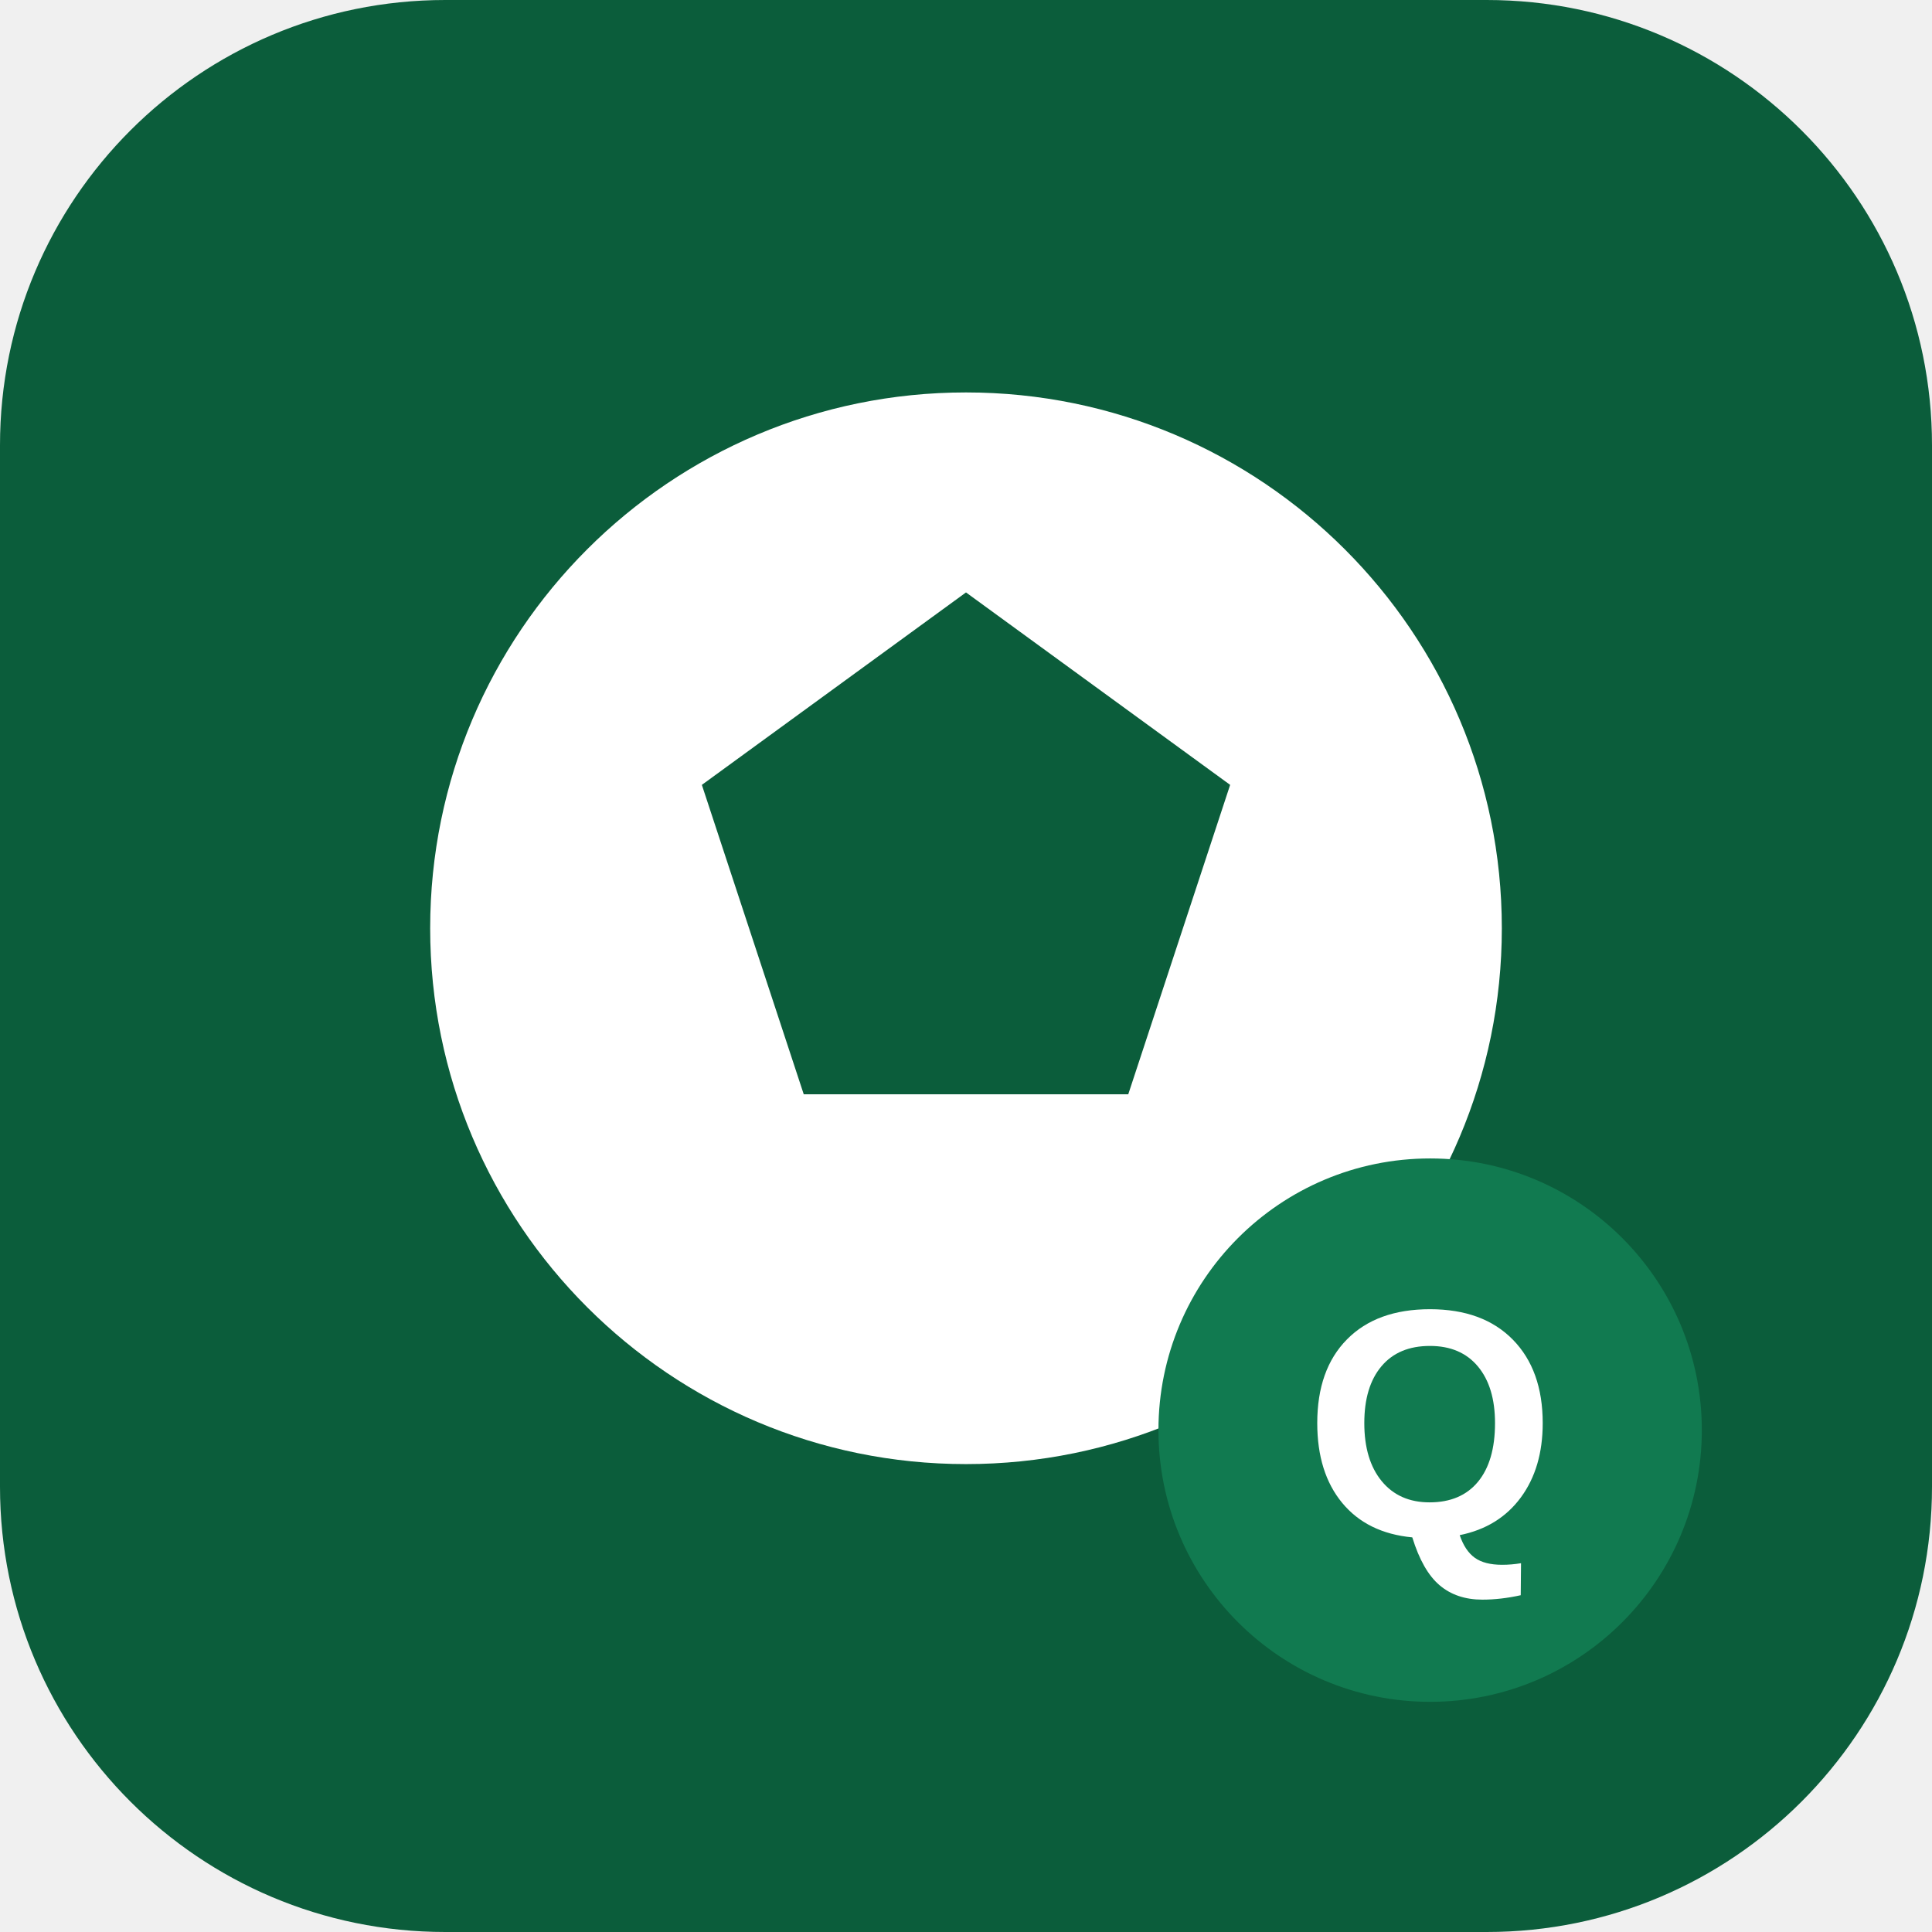
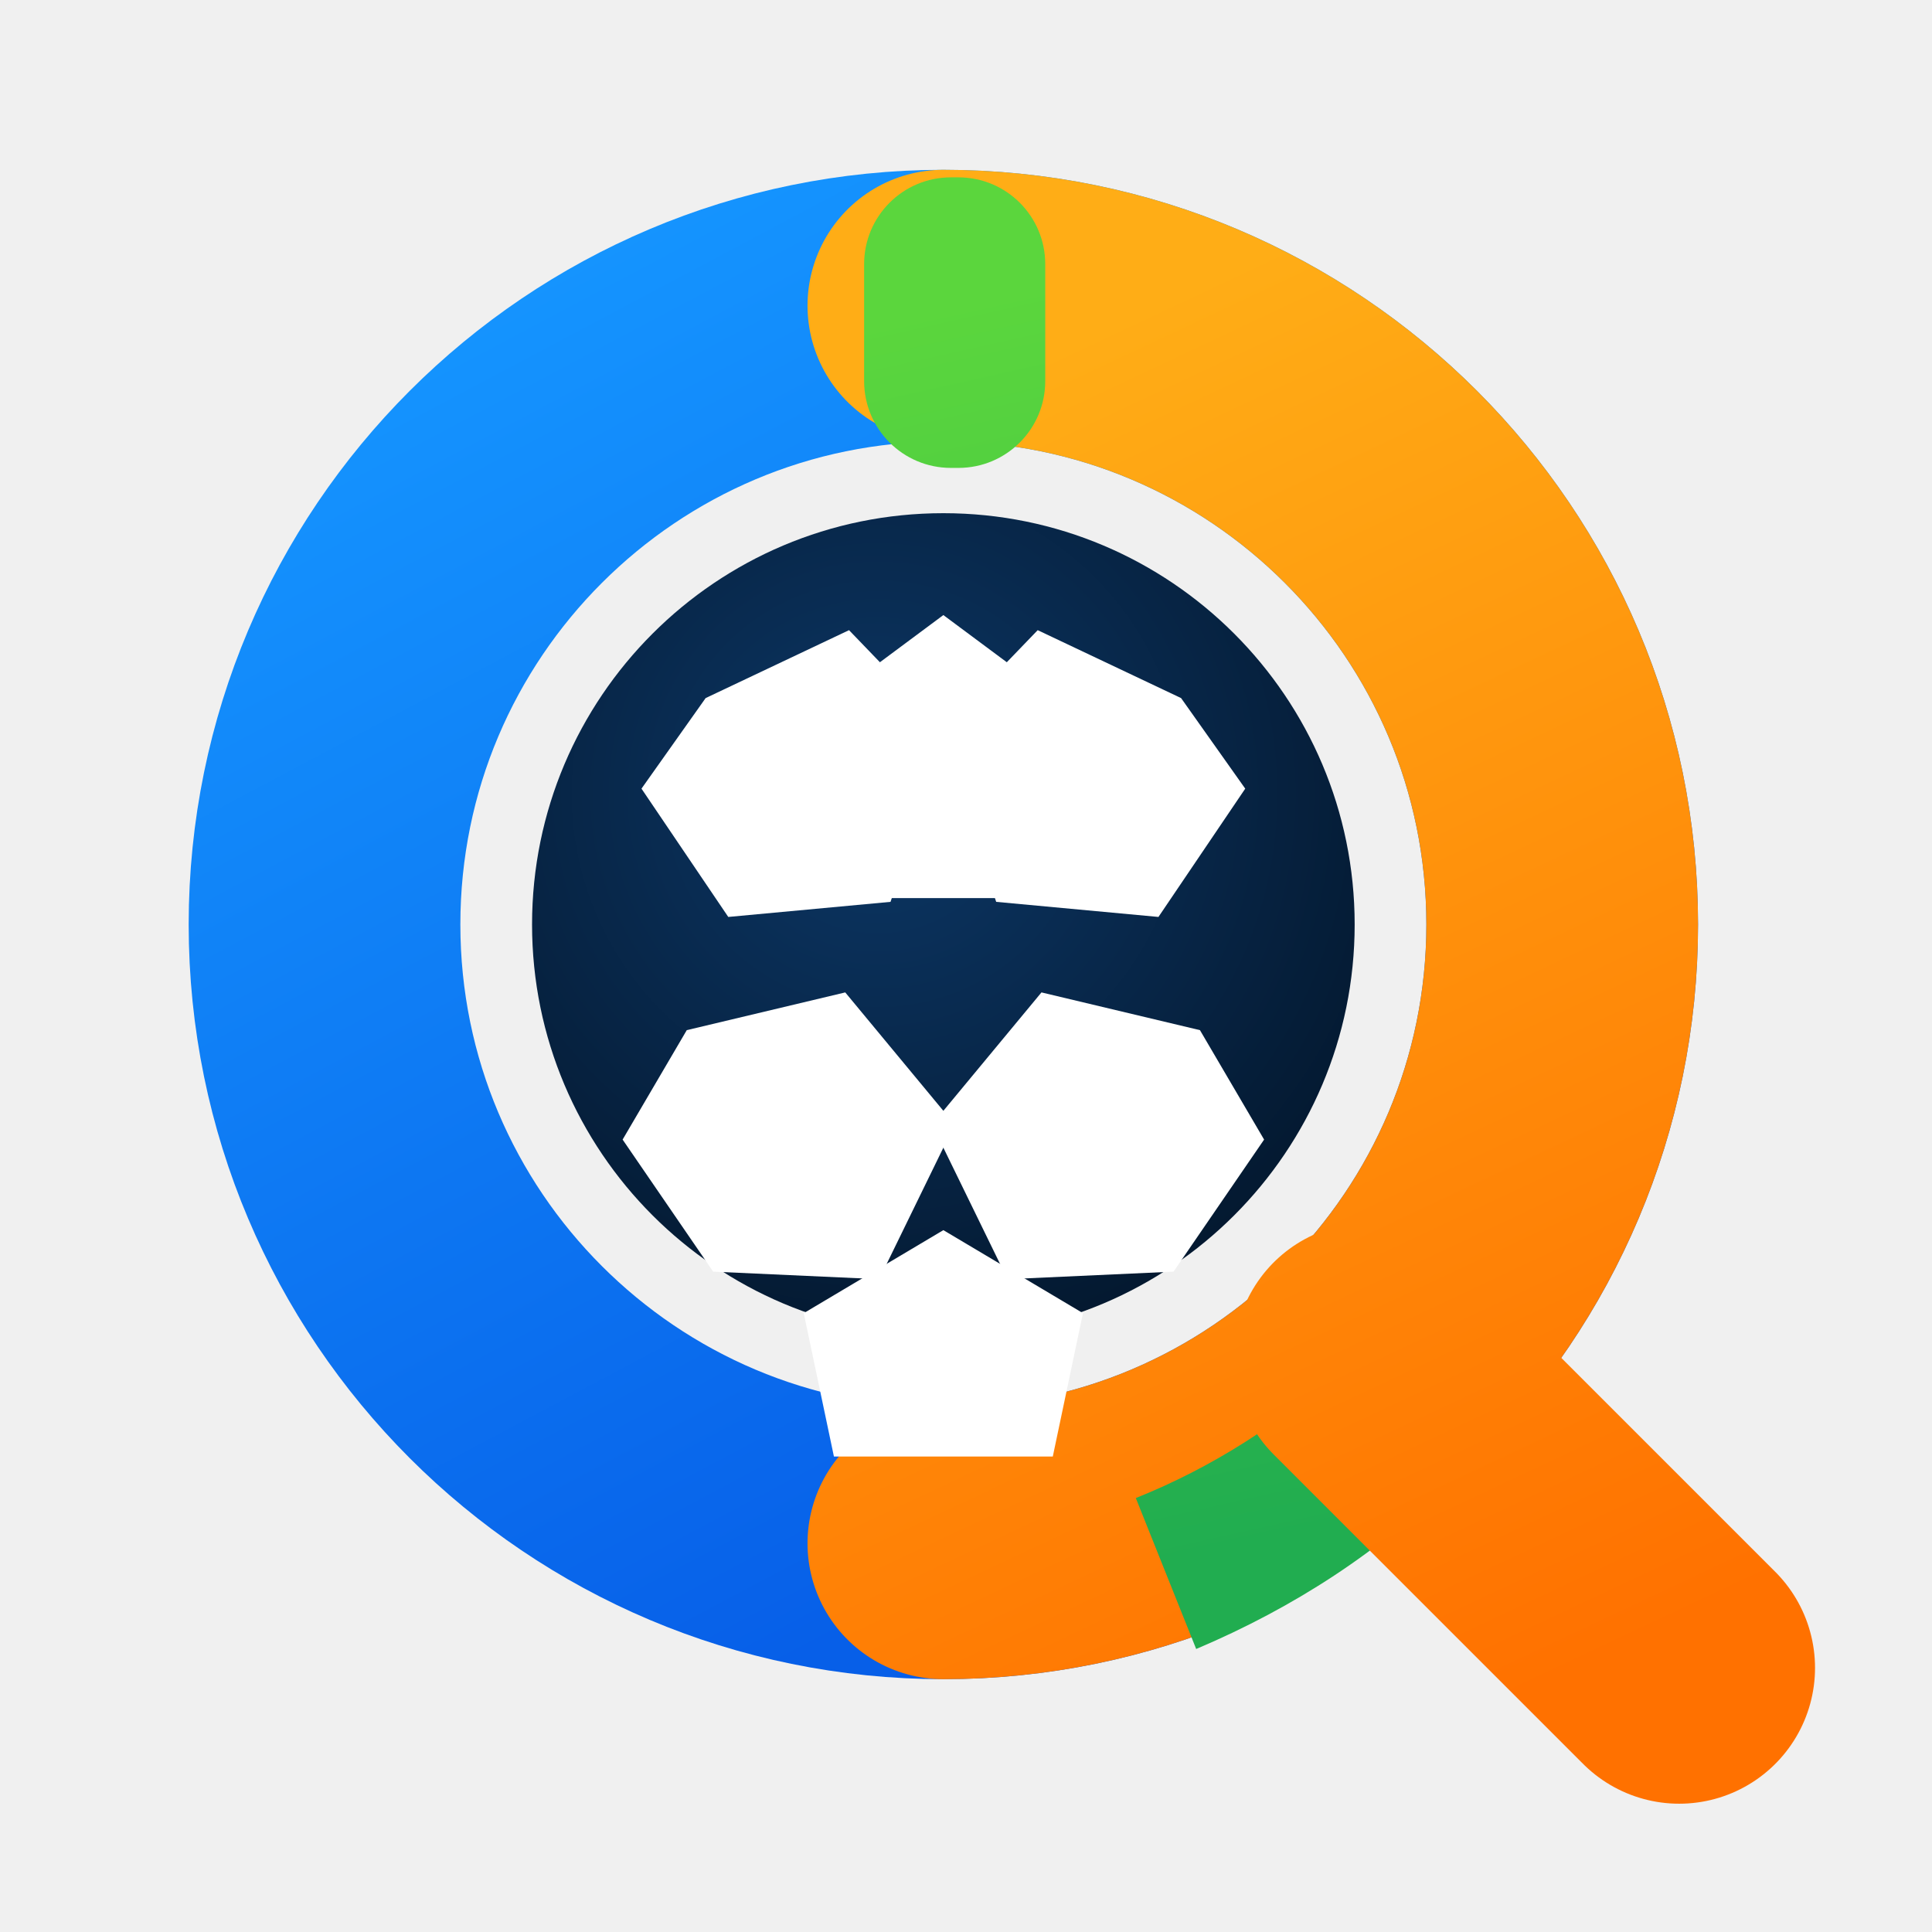
- <svg xmlns="http://www.w3.org/2000/svg" viewBox="0 0 512 512">
-   <rect width="512" height="512" rx="118" fill="#0b5d3b" />
-   <circle cx="256" cy="246" r="142" fill="white" />
-   <path d="M256 157l70 51-27 82h-86l-27-82z" fill="#0b5d3b" />
-   <circle cx="379" cy="379" r="72" fill="#117a50" />
-   <text x="379" y="407" text-anchor="middle" font-family="Arial,sans-serif" font-weight="800" font-size="86" fill="white">Q</text>
+ <svg xmlns="http://www.w3.org/2000/svg" viewBox="0 0 512 512" role="img" aria-label="Nuestra Quiniela">
+   <defs>
+     <linearGradient id="b" x1="80" y1="100" x2="250" y2="420" gradientUnits="userSpaceOnUse">
+       <stop stop-color="#1595ff" />
+       <stop offset="1" stop-color="#075fe8" />
+     </linearGradient>
+     <linearGradient id="o" x1="285" y1="90" x2="445" y2="430" gradientUnits="userSpaceOnUse">
+       <stop stop-color="#ffad16" />
+       <stop offset="1" stop-color="#ff7100" />
+     </linearGradient>
+     <linearGradient id="g" x1="256" y1="80" x2="330" y2="410" gradientUnits="userSpaceOnUse">
+       <stop stop-color="#5bd63d" />
+       <stop offset="1" stop-color="#21ad50" />
+     </linearGradient>
+     <radialGradient id="n" cx="42%" cy="34%" r="75%">
+       <stop stop-color="#0c3766" />
+       <stop offset="1" stop-color="#03162b" />
+     </radialGradient>
+   </defs>
+   <circle cx="250" cy="245" r="164" fill="none" stroke="url(#b)" stroke-width="72" />
+   <path d="M250 81a164 164 0 0 1 0 328" fill="none" stroke="url(#o)" stroke-width="72" stroke-linecap="round" />
+   <rect x="229" y="47" width="48" height="77" rx="23" fill="url(#g)" />
+   <path d="M301 397c20-8 39-20 55-35l29 30c-19 19-42 34-68 45z" fill="url(#g)" />
+   <path d="M363 360L445 442" fill="none" stroke="url(#o)" stroke-width="72" stroke-linecap="round" />
+   <circle cx="250" cy="245" r="109" fill="url(#n)" />
+   <g fill="#fff">
+     <path d="M250 163l39 29-15 46h-48l-15-46z" />
+     <path d="M187 185l38-18 26 27-15 45-43 4-23-34z" />
+     <path d="M313 185l-38-18-26 27 15 45 43 4 23-34z" />
+     <path d="M182 273l42-10 29 35-20 41-44-2-24-35z" />
+     <path d="M318 273l-42-10-29 35 20 41 44-2 24-35z" />
+     <path d="M250 326l37 22-8 38h-58l-8-38z" />
+   </g>
</svg>
